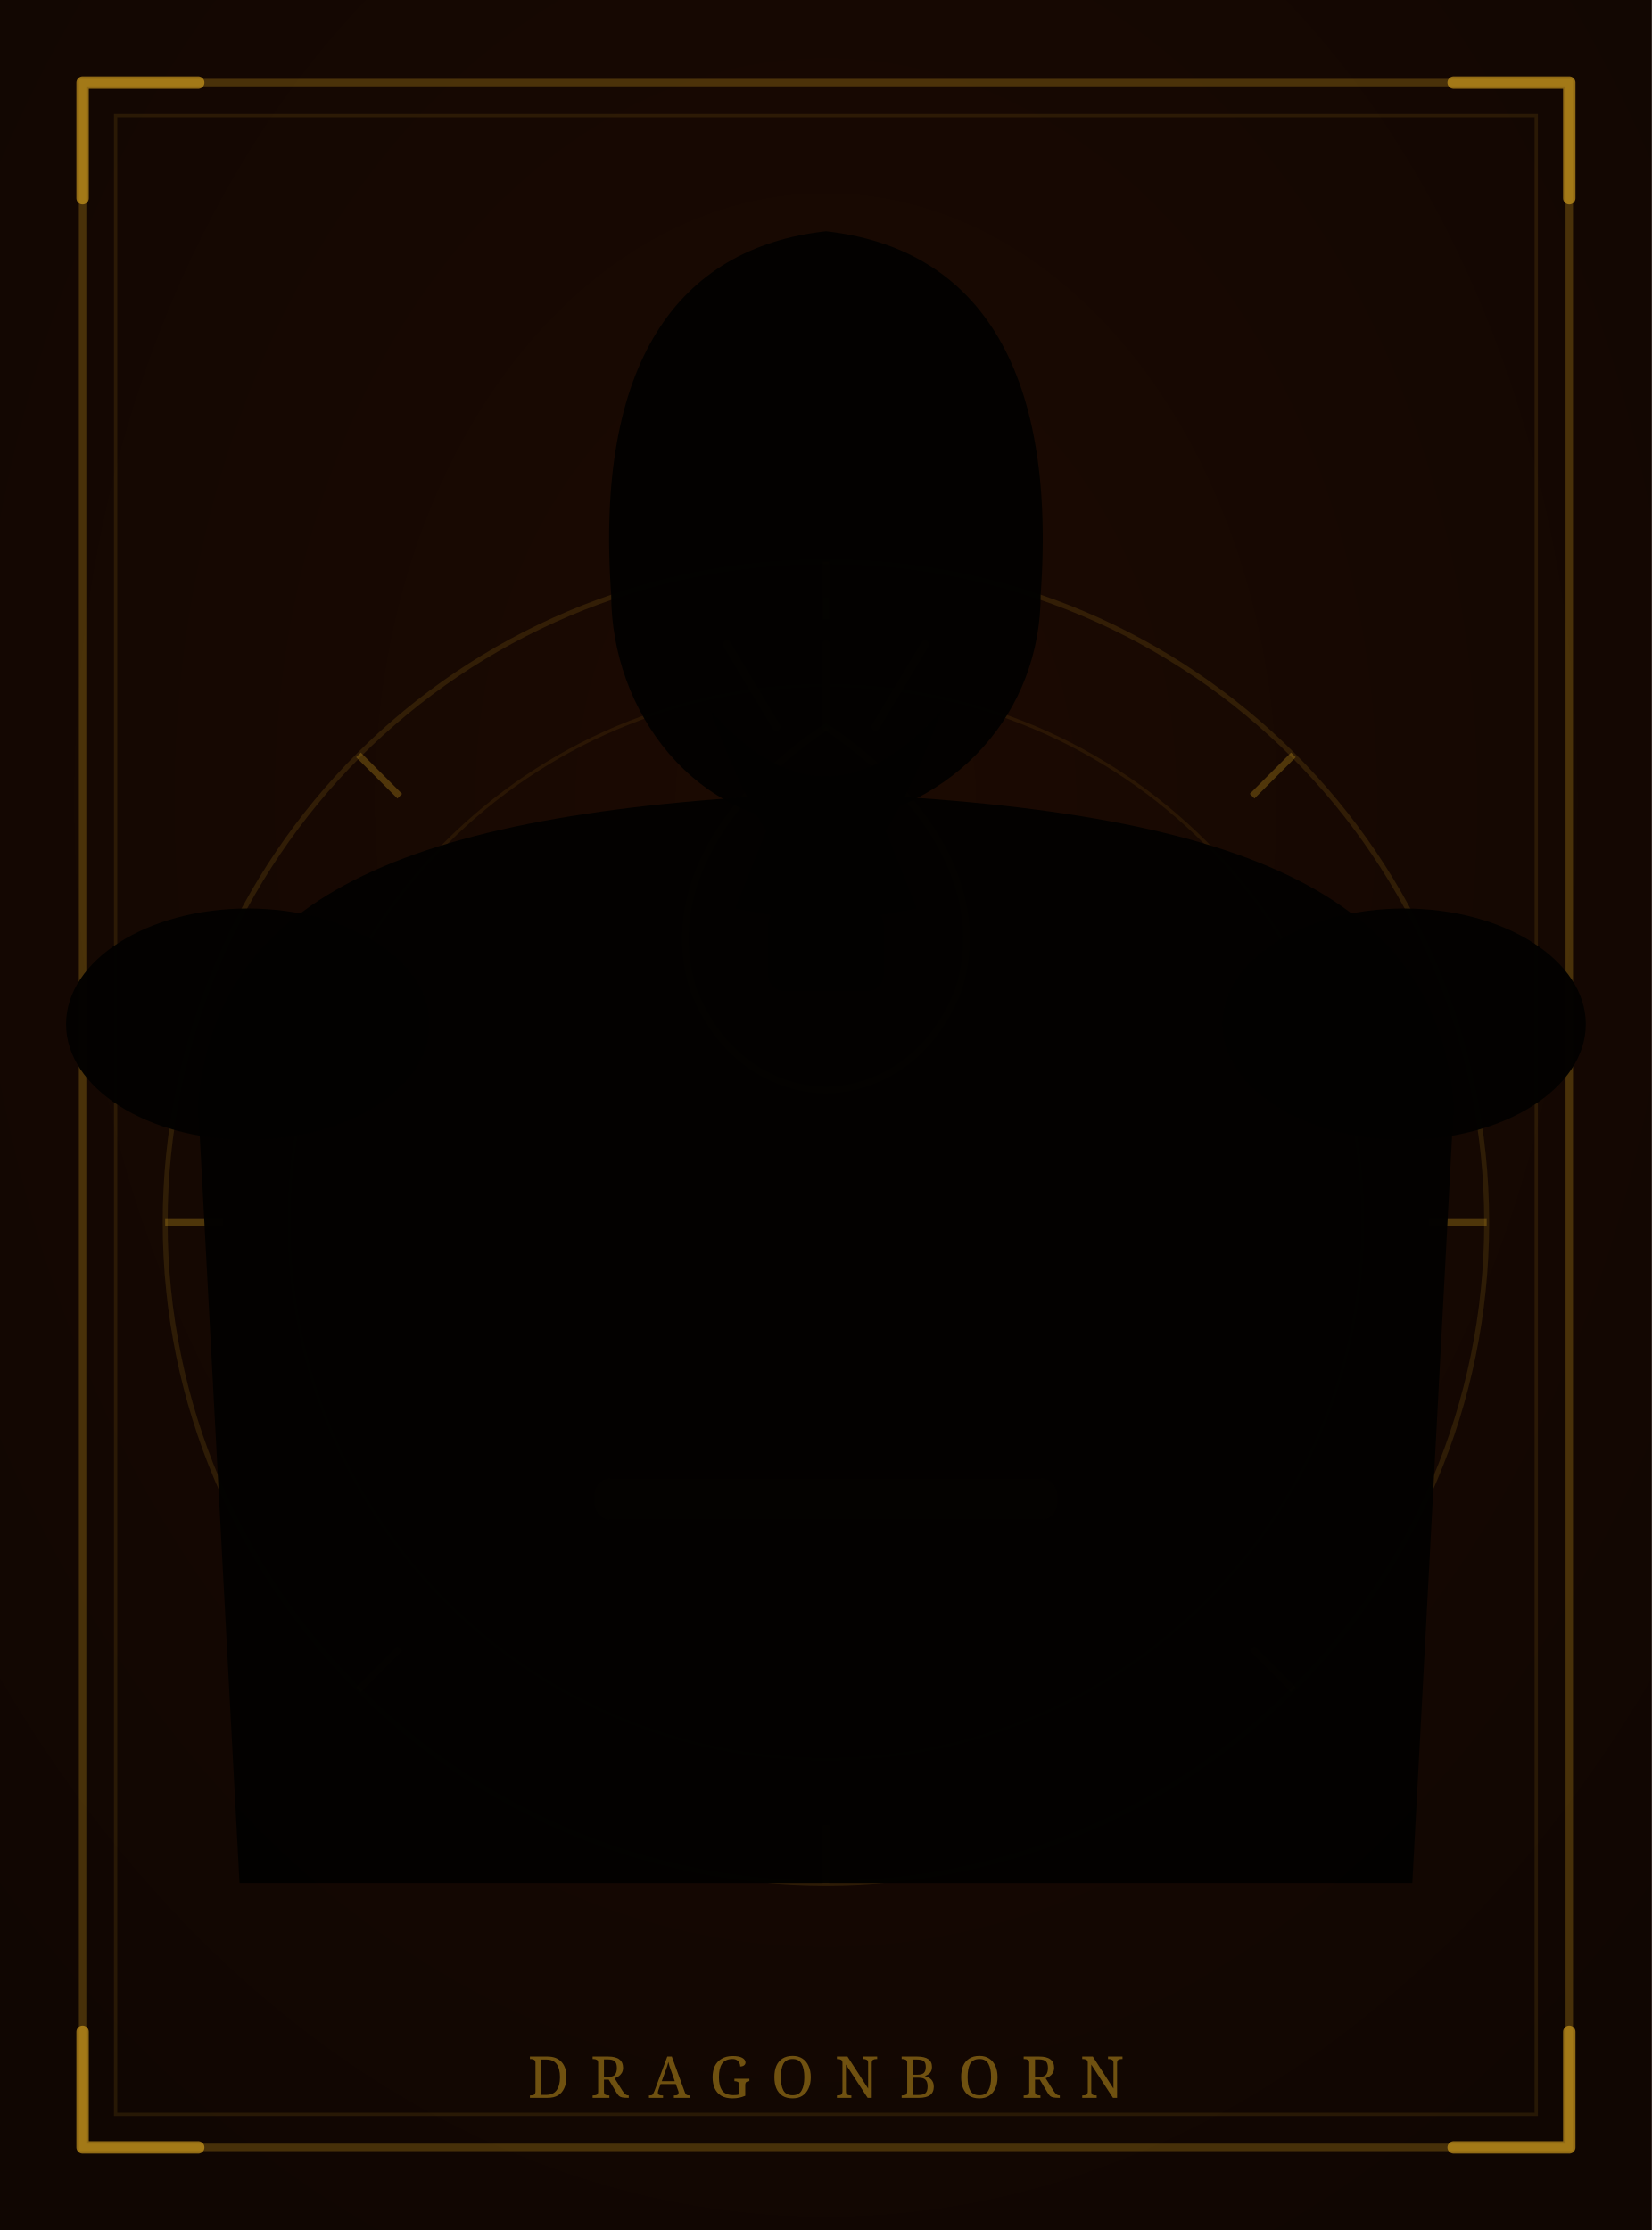
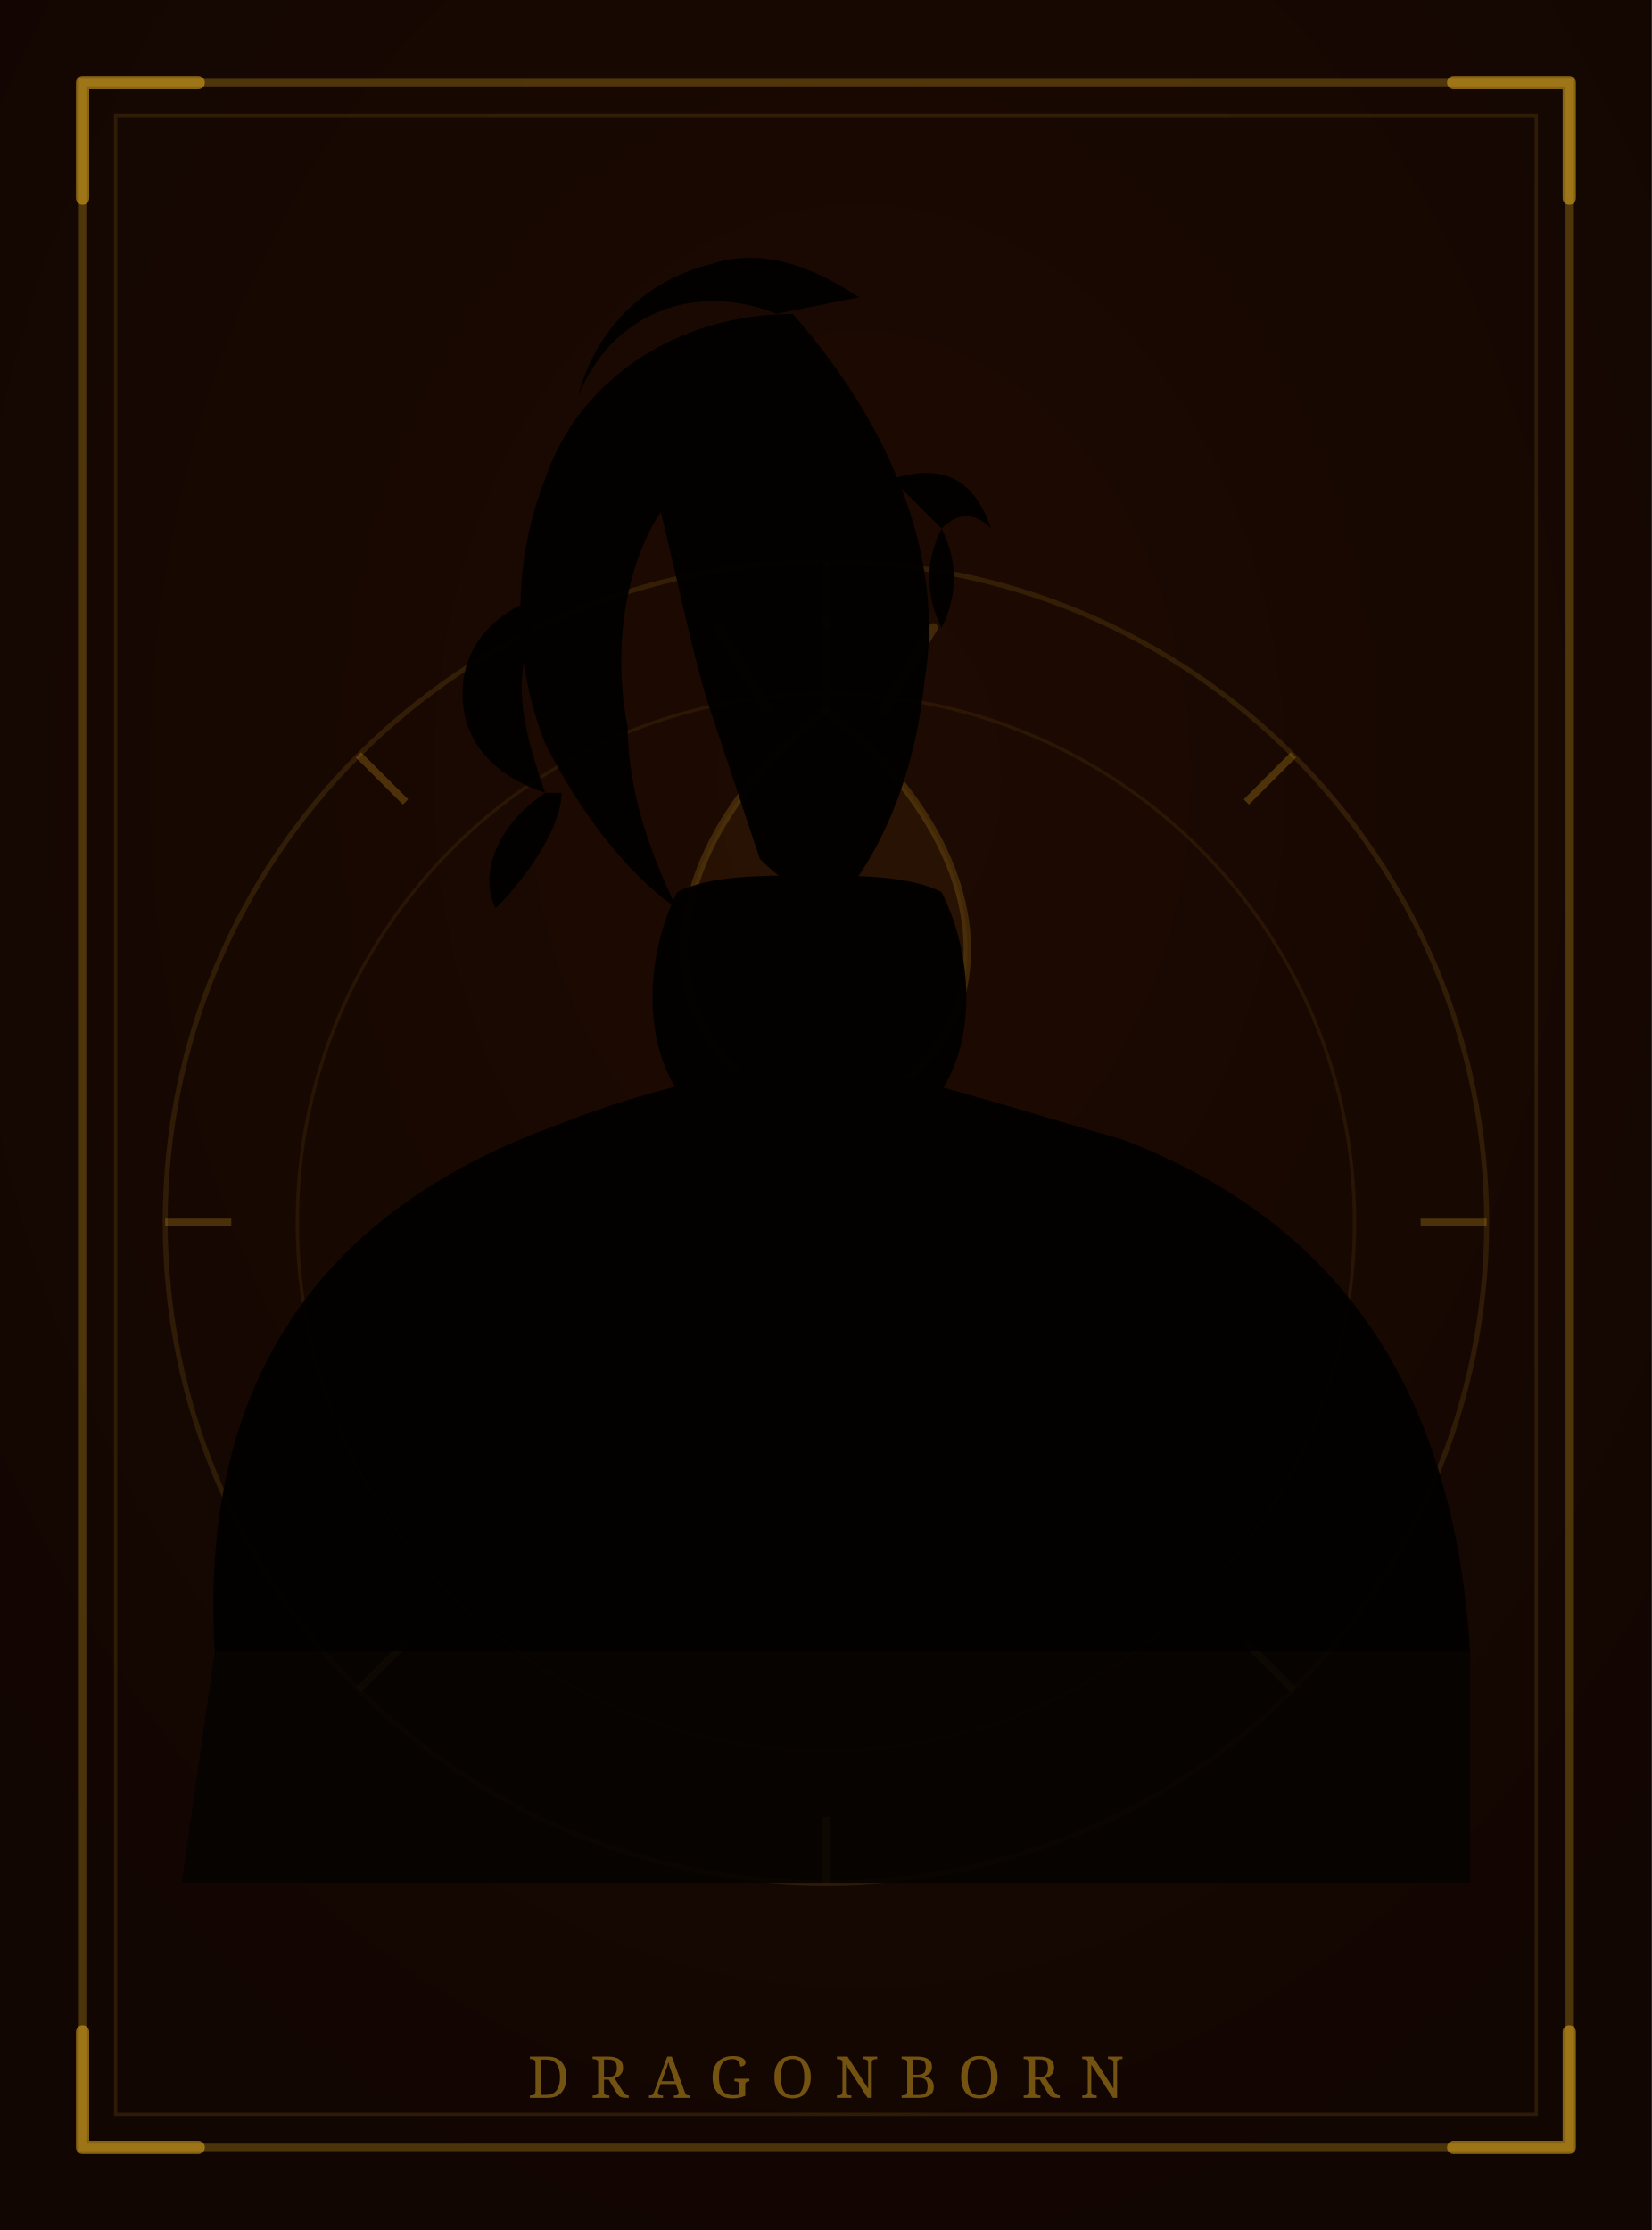
<svg xmlns="http://www.w3.org/2000/svg" viewBox="0 0 200 270">
  <defs>
-     <radialGradient id="bg" cx="50%" cy="36%" r="72%">
-       <stop offset="0%" stop-color="#1c0a02" />
-       <stop offset="100%" stop-color="#100602" />
+     <radialGradient id="bg" cx="52%" cy="35%" r="68%">
+       <stop offset="0%" stop-color="#1e0a02" />
+       <stop offset="100%" stop-color="#120602" />
    </radialGradient>
  </defs>
  <rect width="200" height="270" fill="url(#bg)" />
-   <rect x="10" y="10" width="180" height="250" fill="none" stroke="#d4a020" stroke-width="0.9" stroke-opacity="0.28" />
-   <rect x="14" y="14" width="172" height="242" fill="none" stroke="#d4a020" stroke-width="0.4" stroke-opacity="0.12" />
-   <path d="M10 10 L10 24 M10 10 L24 10" stroke="#d4a020" stroke-width="1.5" stroke-opacity="0.65" fill="none" stroke-linecap="round" />
-   <path d="M190 10 L190 24 M190 10 L176 10" stroke="#d4a020" stroke-width="1.5" stroke-opacity="0.65" fill="none" stroke-linecap="round" />
-   <path d="M10 260 L10 246 M10 260 L24 260" stroke="#d4a020" stroke-width="1.5" stroke-opacity="0.65" fill="none" stroke-linecap="round" />
-   <path d="M190 260 L190 246 M190 260 L176 260" stroke="#d4a020" stroke-width="1.5" stroke-opacity="0.65" fill="none" stroke-linecap="round" />
+   <rect x="10" y="10" width="180" height="250" fill="none" stroke="#d4a020" stroke-width="0.9" stroke-opacity="0.30" />
+   <rect x="14" y="14" width="172" height="242" fill="none" stroke="#d4a020" stroke-width="0.4" stroke-opacity="0.14" />
+   <path d="M10 10 L10 24 M10 10 L24 10" stroke="#d4a020" stroke-width="1.6" stroke-opacity="0.60" fill="none" stroke-linecap="round" />
+   <path d="M190 10 L190 24 M190 10 L176 10" stroke="#d4a020" stroke-width="1.6" stroke-opacity="0.60" fill="none" stroke-linecap="round" />
+   <path d="M10 260 L10 246 M10 260 L24 260" stroke="#d4a020" stroke-width="1.6" stroke-opacity="0.60" fill="none" stroke-linecap="round" />
+   <path d="M190 260 L190 246 M190 260 L176 260" stroke="#d4a020" stroke-width="1.6" stroke-opacity="0.60" fill="none" stroke-linecap="round" />
  <circle cx="100" cy="148" r="80" fill="none" stroke="#d4a020" stroke-width="0.6" stroke-opacity="0.14" />
-   <circle cx="100" cy="148" r="65" fill="none" stroke="#d4a020" stroke-width="0.4" stroke-opacity="0.09" />
-   <line x1="100.0" y1="68.0" x2="100.0" y2="75.0" stroke="#d4a020" stroke-width="0.8" stroke-opacity="0.30" />
-   <line x1="156.6" y1="91.4" x2="151.6" y2="96.4" stroke="#d4a020" stroke-width="0.8" stroke-opacity="0.30" />
-   <line x1="180.0" y1="148.0" x2="173.0" y2="148.0" stroke="#d4a020" stroke-width="0.8" stroke-opacity="0.30" />
-   <line x1="156.6" y1="204.6" x2="151.6" y2="199.6" stroke="#d4a020" stroke-width="0.8" stroke-opacity="0.30" />
-   <line x1="100.0" y1="228.0" x2="100.0" y2="221.0" stroke="#d4a020" stroke-width="0.8" stroke-opacity="0.30" />
-   <line x1="43.4" y1="204.6" x2="48.4" y2="199.6" stroke="#d4a020" stroke-width="0.8" stroke-opacity="0.30" />
-   <line x1="20.0" y1="148.0" x2="27.0" y2="148.0" stroke="#d4a020" stroke-width="0.8" stroke-opacity="0.30" />
-   <line x1="43.4" y1="91.4" x2="48.4" y2="96.4" stroke="#d4a020" stroke-width="0.8" stroke-opacity="0.30" />
-   <path d="M100 88 C88 96 80 108 84 120 C88 130 96 132 100 132 C104 132 112 130 116 120 C120 108 112 96 100 88Z" fill="#d4a020" fill-opacity="0.054" stroke="#d4a020" stroke-width="0.8" stroke-opacity="0.18" />
-   <path d="M94 88 L88 78 M106 88 L112 78 M100 88 L100 78" stroke="#d4a020" stroke-width="1.0" stroke-opacity="0.18" stroke-linecap="round" />
-   <path d="M74 72 C72 44 82 30 100 28 C118 30 128 44 126 72 C126 86 116 98 100 100 C84 100 74 86 74 72Z" fill="rgba(3,2,1,0.97)" />
-   <path d="M86 86 Q100 102 114 86 Q107 105 100 108 Q93 105 86 86Z" fill="rgba(3,2,1,0.97)" />
-   <path d="M93 100 L89 110 L100 112 L111 110 L107 100" fill="rgba(3,2,1,0.97)" />
-   <rect x="93" y="110" width="14" height="10" rx="2" fill="rgba(3,2,1,0.97)" />
-   <path d="M24 134 C26 108 50 98 100 96 C150 98 174 108 176 134 L171 228 L29 228 Z" fill="rgba(3,2,1,0.97)" />
-   <ellipse cx="30" cy="124" rx="22" ry="14" fill="rgba(3,2,1,0.97)" />
-   <ellipse cx="170" cy="124" rx="22" ry="14" fill="rgba(3,2,1,0.97)" />
-   <rect x="72" y="179" width="56" height="5" rx="2" fill="rgba(5,3,1,0.90)" />
-   <text x="100" y="254" text-anchor="middle" font-family="Georgia, serif" font-size="7" letter-spacing="2.5" fill="#d4a020" fill-opacity="0.48">DRAGONBORN</text>
+   <circle cx="100" cy="148" r="64" fill="none" stroke="#d4a020" stroke-width="0.4" stroke-opacity="0.09" />
+   <line x1="100.0" y1="68.0" x2="100.0" y2="76.0" stroke="#d4a020" stroke-width="0.9" stroke-opacity="0.28" />
+   <line x1="156.6" y1="91.4" x2="150.9" y2="97.1" stroke="#d4a020" stroke-width="0.9" stroke-opacity="0.28" />
+   <line x1="180.0" y1="148.0" x2="172.0" y2="148.0" stroke="#d4a020" stroke-width="0.9" stroke-opacity="0.28" />
+   <line x1="156.6" y1="204.6" x2="150.9" y2="198.9" stroke="#d4a020" stroke-width="0.9" stroke-opacity="0.28" />
+   <line x1="100.0" y1="228.0" x2="100.0" y2="220.0" stroke="#d4a020" stroke-width="0.9" stroke-opacity="0.28" />
+   <line x1="43.4" y1="204.6" x2="49.1" y2="198.9" stroke="#d4a020" stroke-width="0.9" stroke-opacity="0.28" />
+   <line x1="20.0" y1="148.0" x2="28.0" y2="148.0" stroke="#d4a020" stroke-width="0.9" stroke-opacity="0.28" />
+   <line x1="43.4" y1="91.4" x2="49.1" y2="97.1" stroke="#d4a020" stroke-width="0.9" stroke-opacity="0.28" />
+   <path d="M100 86 C87 96 80 110 84 122 C88 132 96 134 100 134 C104 134 112 132 116 122 C120 110 113 96 100 86Z" fill="#d4a020" fill-opacity="0.06" stroke="#d4a020" stroke-width="0.9" stroke-opacity="0.2" />
+   <path d="M93 86 L87 76 M107 86 L113 76 M100 86 L100 75" stroke="#d4a020" stroke-width="1.1" stroke-opacity="0.2" stroke-linecap="round" />
+   <path d="M94 38 C84 34 74 38 70 48 C72 40 78 34 86 32 C92 30 98 32 104 36 Z" fill="rgba(3,2,1,0.97)" />
+   <path d="M96 38 C82 38 70 46 66 58 C62 68 62 80 66 90 C70 98 76 106 82 110 C79 104 76 96 76 88 C74 78 76 68 80 62 C82 70 84 80 86 86 C88 92 90 98 92 104 C96 108 100 110 104 106 C108 100 111 92 112 82 C114 70 110 54 96 38 Z" fill="rgba(3,2,1,0.97)" />
+   <path d="M66 72 C60 74 56 78 56 84 C56 90 60 94 66 96 C64 90 62 84 64 78 Z" fill="rgba(3,2,1,0.97)" />
+   <path d="M66 96 C60 100 58 106 60 110 C64 106 68 100 68 96 Z" fill="rgba(3,2,1,0.97)" />
+   <path d="M60 82 L58 85 M62 80 L60 83" stroke="rgba(3,2,1,0.97)" stroke-width="2" stroke-linecap="round" />
+   <path d="M108 58 C114 56 118 58 120 64 C118 62 116 62 114 64 C116 68 116 72 114 76 C112 72 112 68 114 64" fill="rgba(3,2,1,0.97)" />
+   <path d="M82 108 C78 116 78 126 82 132 C86 136 92 138 98 138 C104 138 110 136 114 132 C118 126 118 116 114 108 C110 106 104 106 98 106 C92 106 86 106 82 108 Z" fill="rgba(3,2,1,0.97)" />
+   <path d="M26 200 C24 166 40 146 68 136 C78 132 88 130 98 128 C110 130 122 134 136 138 C162 148 176 168 178 200 Z" fill="rgba(3,2,1,0.97)" />
+   <path d="M26 200 L22 228 L178 228 L178 200 Z" fill="rgba(5,3,1,0.88)" />
+   <text x="100" y="254" text-anchor="middle" font-family="Georgia,serif" font-size="7" letter-spacing="2.5" fill="#d4a020" fill-opacity="0.50">DRAGONBORN</text>
</svg>
